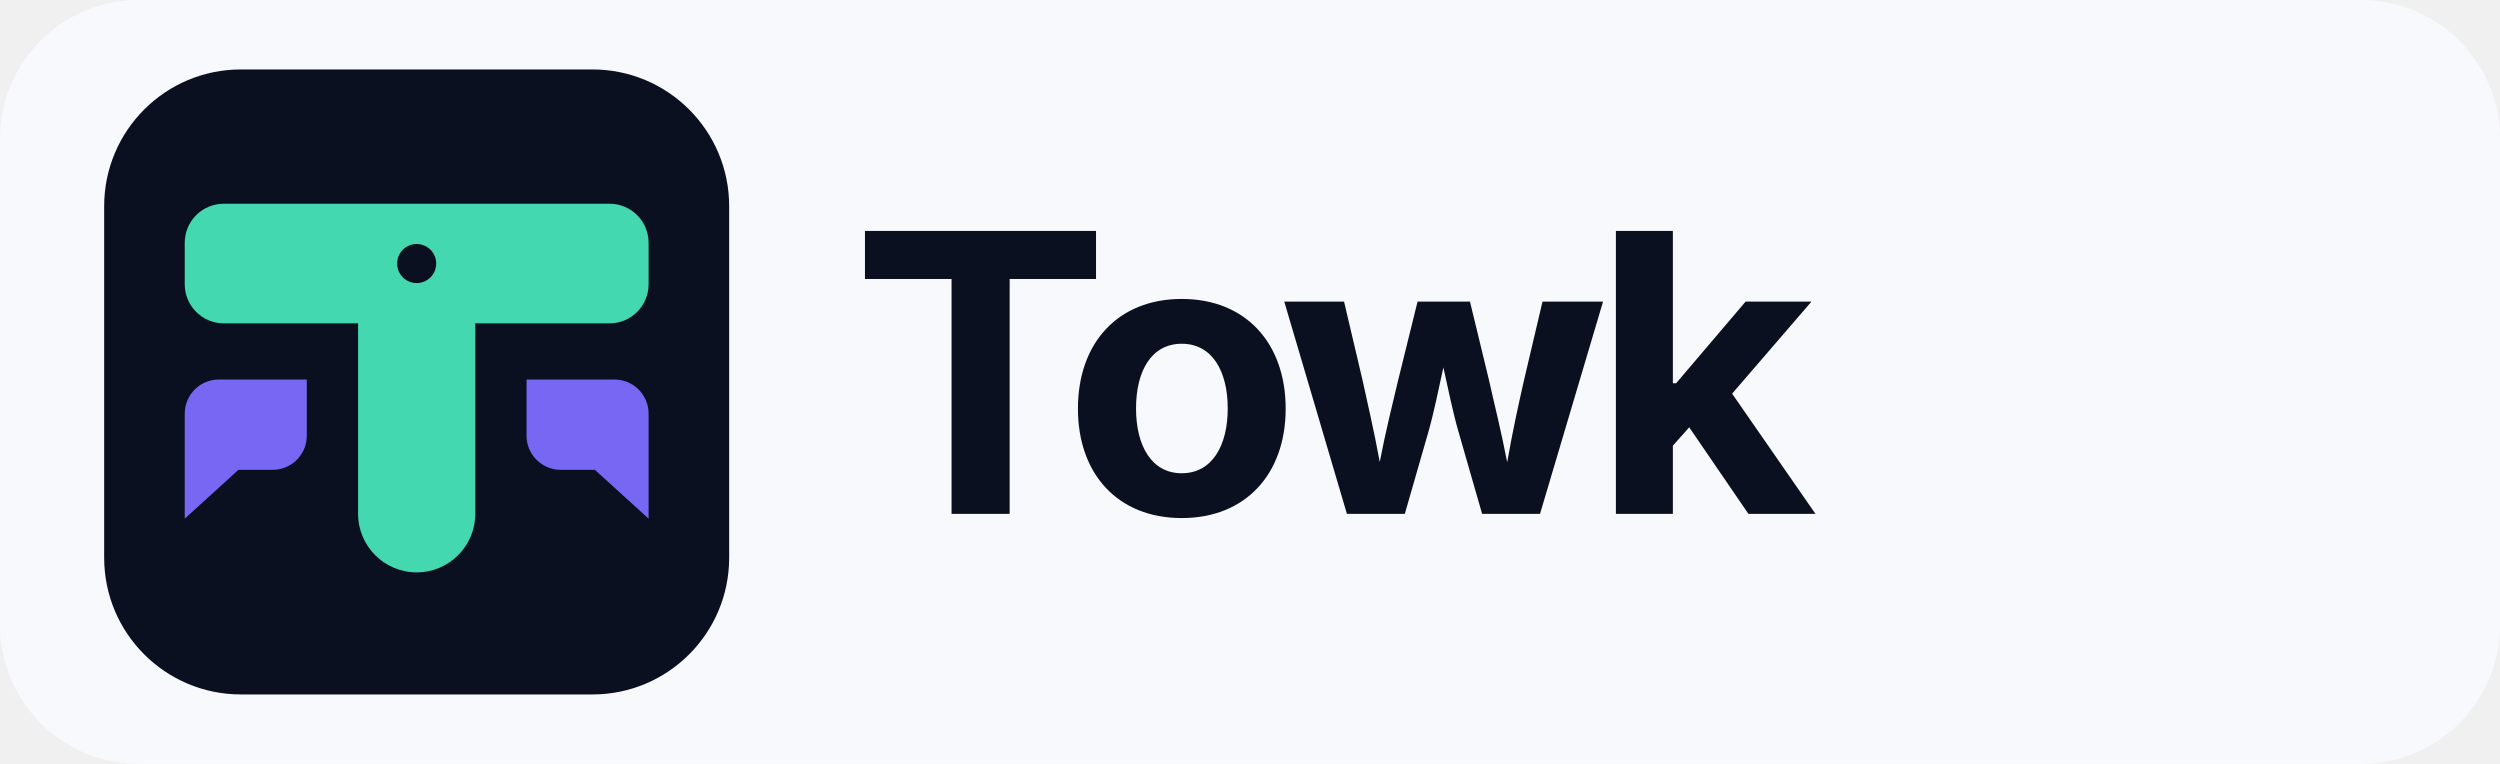
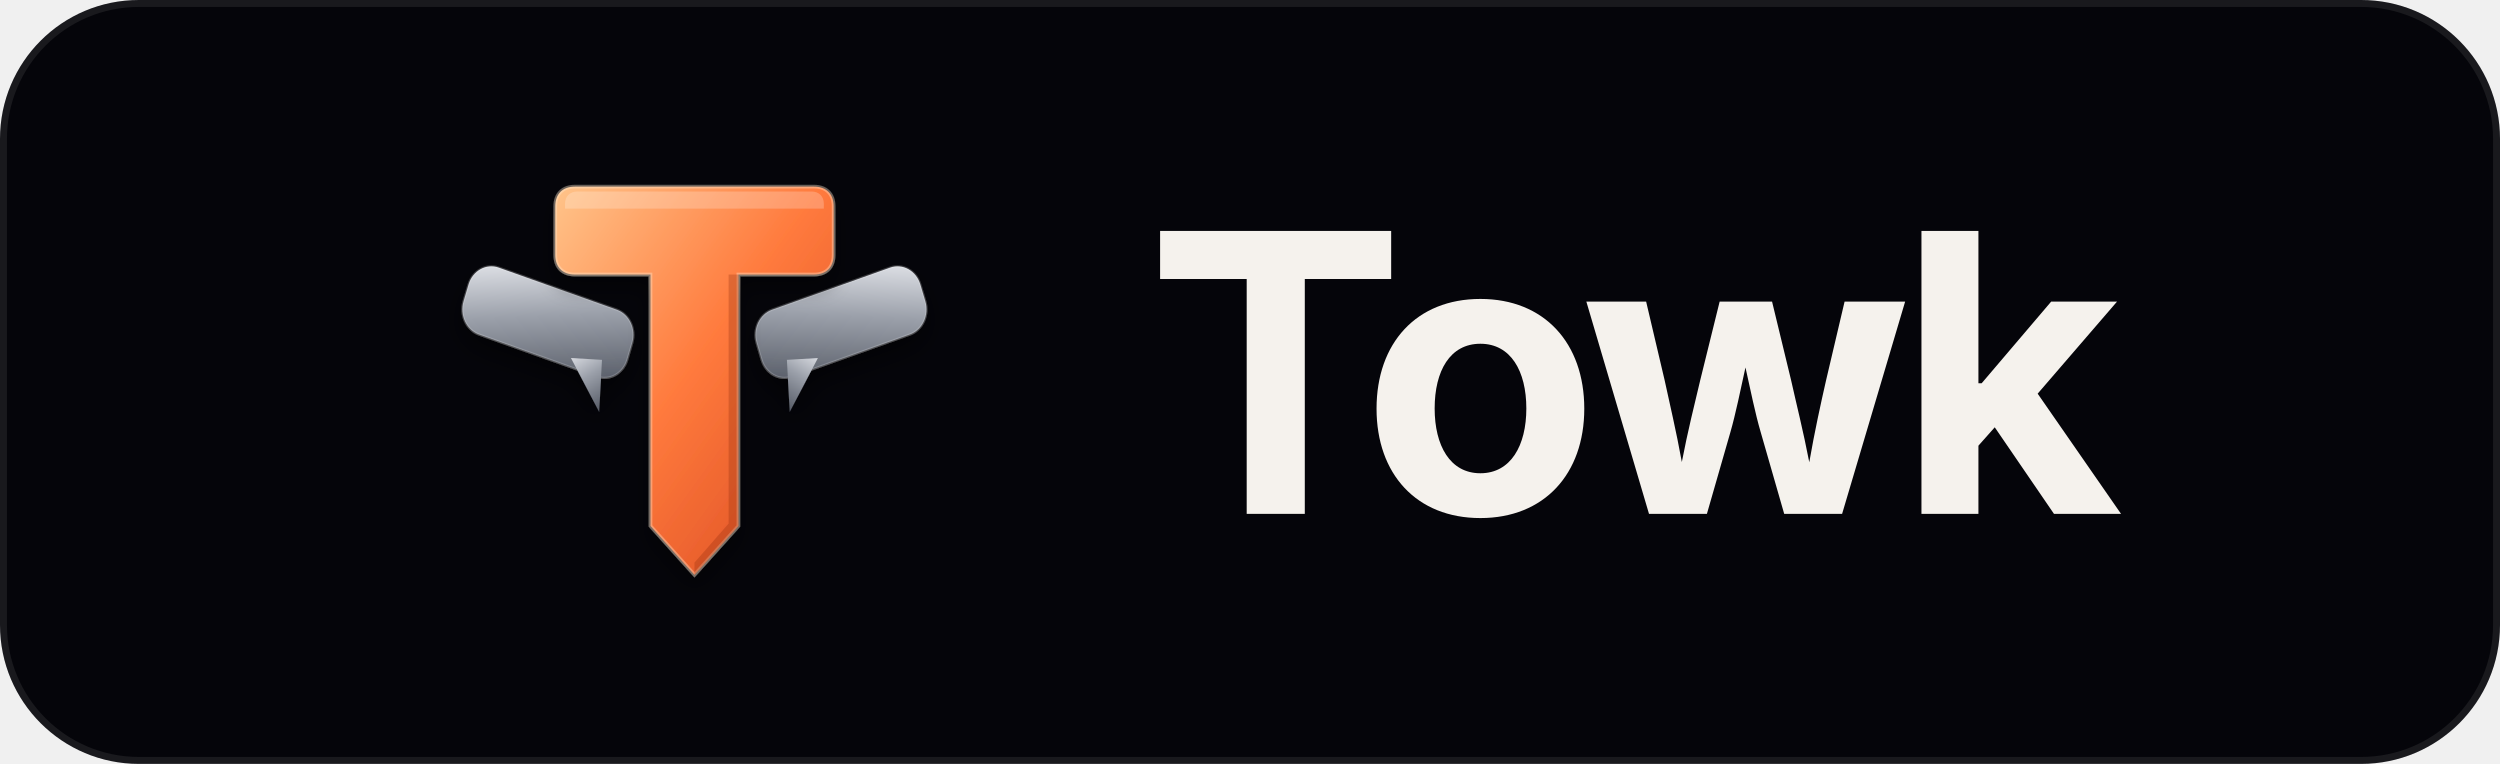
<svg xmlns="http://www.w3.org/2000/svg" viewBox="0 0 720 220" role="img" aria-labelledby="title desc">
-   <rect width="720" height="220" rx="40" fill="#f7f9fc" />
-   <g transform="translate(30 20) scale(.703125)">
-     <rect width="256" height="256" rx="56" fill="#0b1020" />
-     <path d="M49 55h158a16 16 0 0 1 16 16v17a16 16 0 0 1-16 16h-55v78a24 24 0 0 1-24 24 24 24 0 0 1-24-24v-78H49a16 16 0 0 1-16-16V71a16 16 0 0 1 16-16Z" fill="#43d8b0" />
-     <path d="M55 127h28v23a14 14 0 0 1-14 14H55l-22 20v-43a14 14 0 0 1 14-14h8Zm146 0h-28v23a14 14 0 0 0 14 14h14l22 20v-43a14 14 0 0 0-14-14h-8Z" fill="#7867f2" />
-     <circle cx="128" cy="79.5" r="8" fill="#0b1020" />
+   <defs>
+     <linearGradient id="orange" x1="0" y1="0" x2="1" y2="1">
+       <stop offset="0" stop-color="#ffc48a" />
+       <stop offset="0.48" stop-color="#ff7a3d" />
+       <stop offset="1" stop-color="#d8491f" />
+     </linearGradient>
+     <linearGradient id="graphite" x1="0" y1="0" x2="1" y2="1">
+       <stop offset="0" stop-color="#e4e6eb" />
+       <stop offset="0.45" stop-color="#9ba0aa" />
+       <stop offset="1" stop-color="#555a65" />
+     </linearGradient>
+     <filter id="lift" x="-25%" y="-25%" width="150%" height="160%">
+       <feDropShadow dx="0" dy="5" stdDeviation="5" flood-color="#000000" flood-opacity="0.5" />
+     </filter>
+     <filter id="warmth" x="-35%" y="-35%" width="170%" height="180%">
+       <feDropShadow dx="0" dy="4" stdDeviation="7" flood-color="#ff5a1f" flood-opacity="0.22" />
+       <feDropShadow dx="0" dy="5" stdDeviation="4" flood-color="#000000" flood-opacity="0.42" />
+     </filter>
+     <g id="wing">
+       <g transform="rotate(18 60 108)">
+         <rect x="18" y="92" width="86" height="32" rx="12" />
+         <path d="m77 120 21 19-6-23Z" stroke="none" />
+       </g>
+     </g>
+   </defs>
+   <rect width="720" height="220" rx="40" fill="#05050a" />
+   <rect x="1" y="1" width="718" height="218" rx="39" fill="none" stroke="#fff" stroke-opacity="0.08" stroke-width="2" />
+   <g transform="translate(110 20) scale(.703125)">
+     <rect width="256" height="256" rx="56" fill="#05050a" />
+     <g fill="url(#graphite)" stroke="#fff" stroke-opacity="0.18" stroke-width="1" filter="url(#lift)">
+       <use href="#wing" transform="translate(18 6) scale(.82 .9)" />
+       <use href="#wing" transform="translate(238 6) scale(-.82 .9)" />
+     </g>
+     <path d="M79 48h98c5 0 8 3 8 8v20c0 5-3 8-8 8h-31v103l-18 20-18-20V84H79c-5 0-8-3-8-8V56c0-5 3-8 8-8Z" fill="url(#orange)" stroke="#ffebd2" stroke-opacity="0.38" stroke-width="1.5" filter="url(#warmth)" />
+     <path d="M80 50h96c3 0 5 2 5 5v2H75v-2c0-3 2-5 5-5Z" fill="#fff" opacity="0.22" />
+     <path d="m128 202 14-16V84h4v103l-18 20Z" fill="#8a2608" opacity="0.28" />
  </g>
-   <text x="245" y="148" fill="#0b1020" font-family="Inter, ui-sans-serif, system-ui, sans-serif" font-size="112" font-weight="720" letter-spacing="-5">Towk</text>
+   <text x="330" y="148" fill="#f5f2ed" font-family="Space Grotesk, Inter, ui-sans-serif, system-ui, sans-serif" font-size="112" font-weight="700" letter-spacing="-4" textLength="280" lengthAdjust="spacingAndGlyphs">Towk</text>
</svg>
